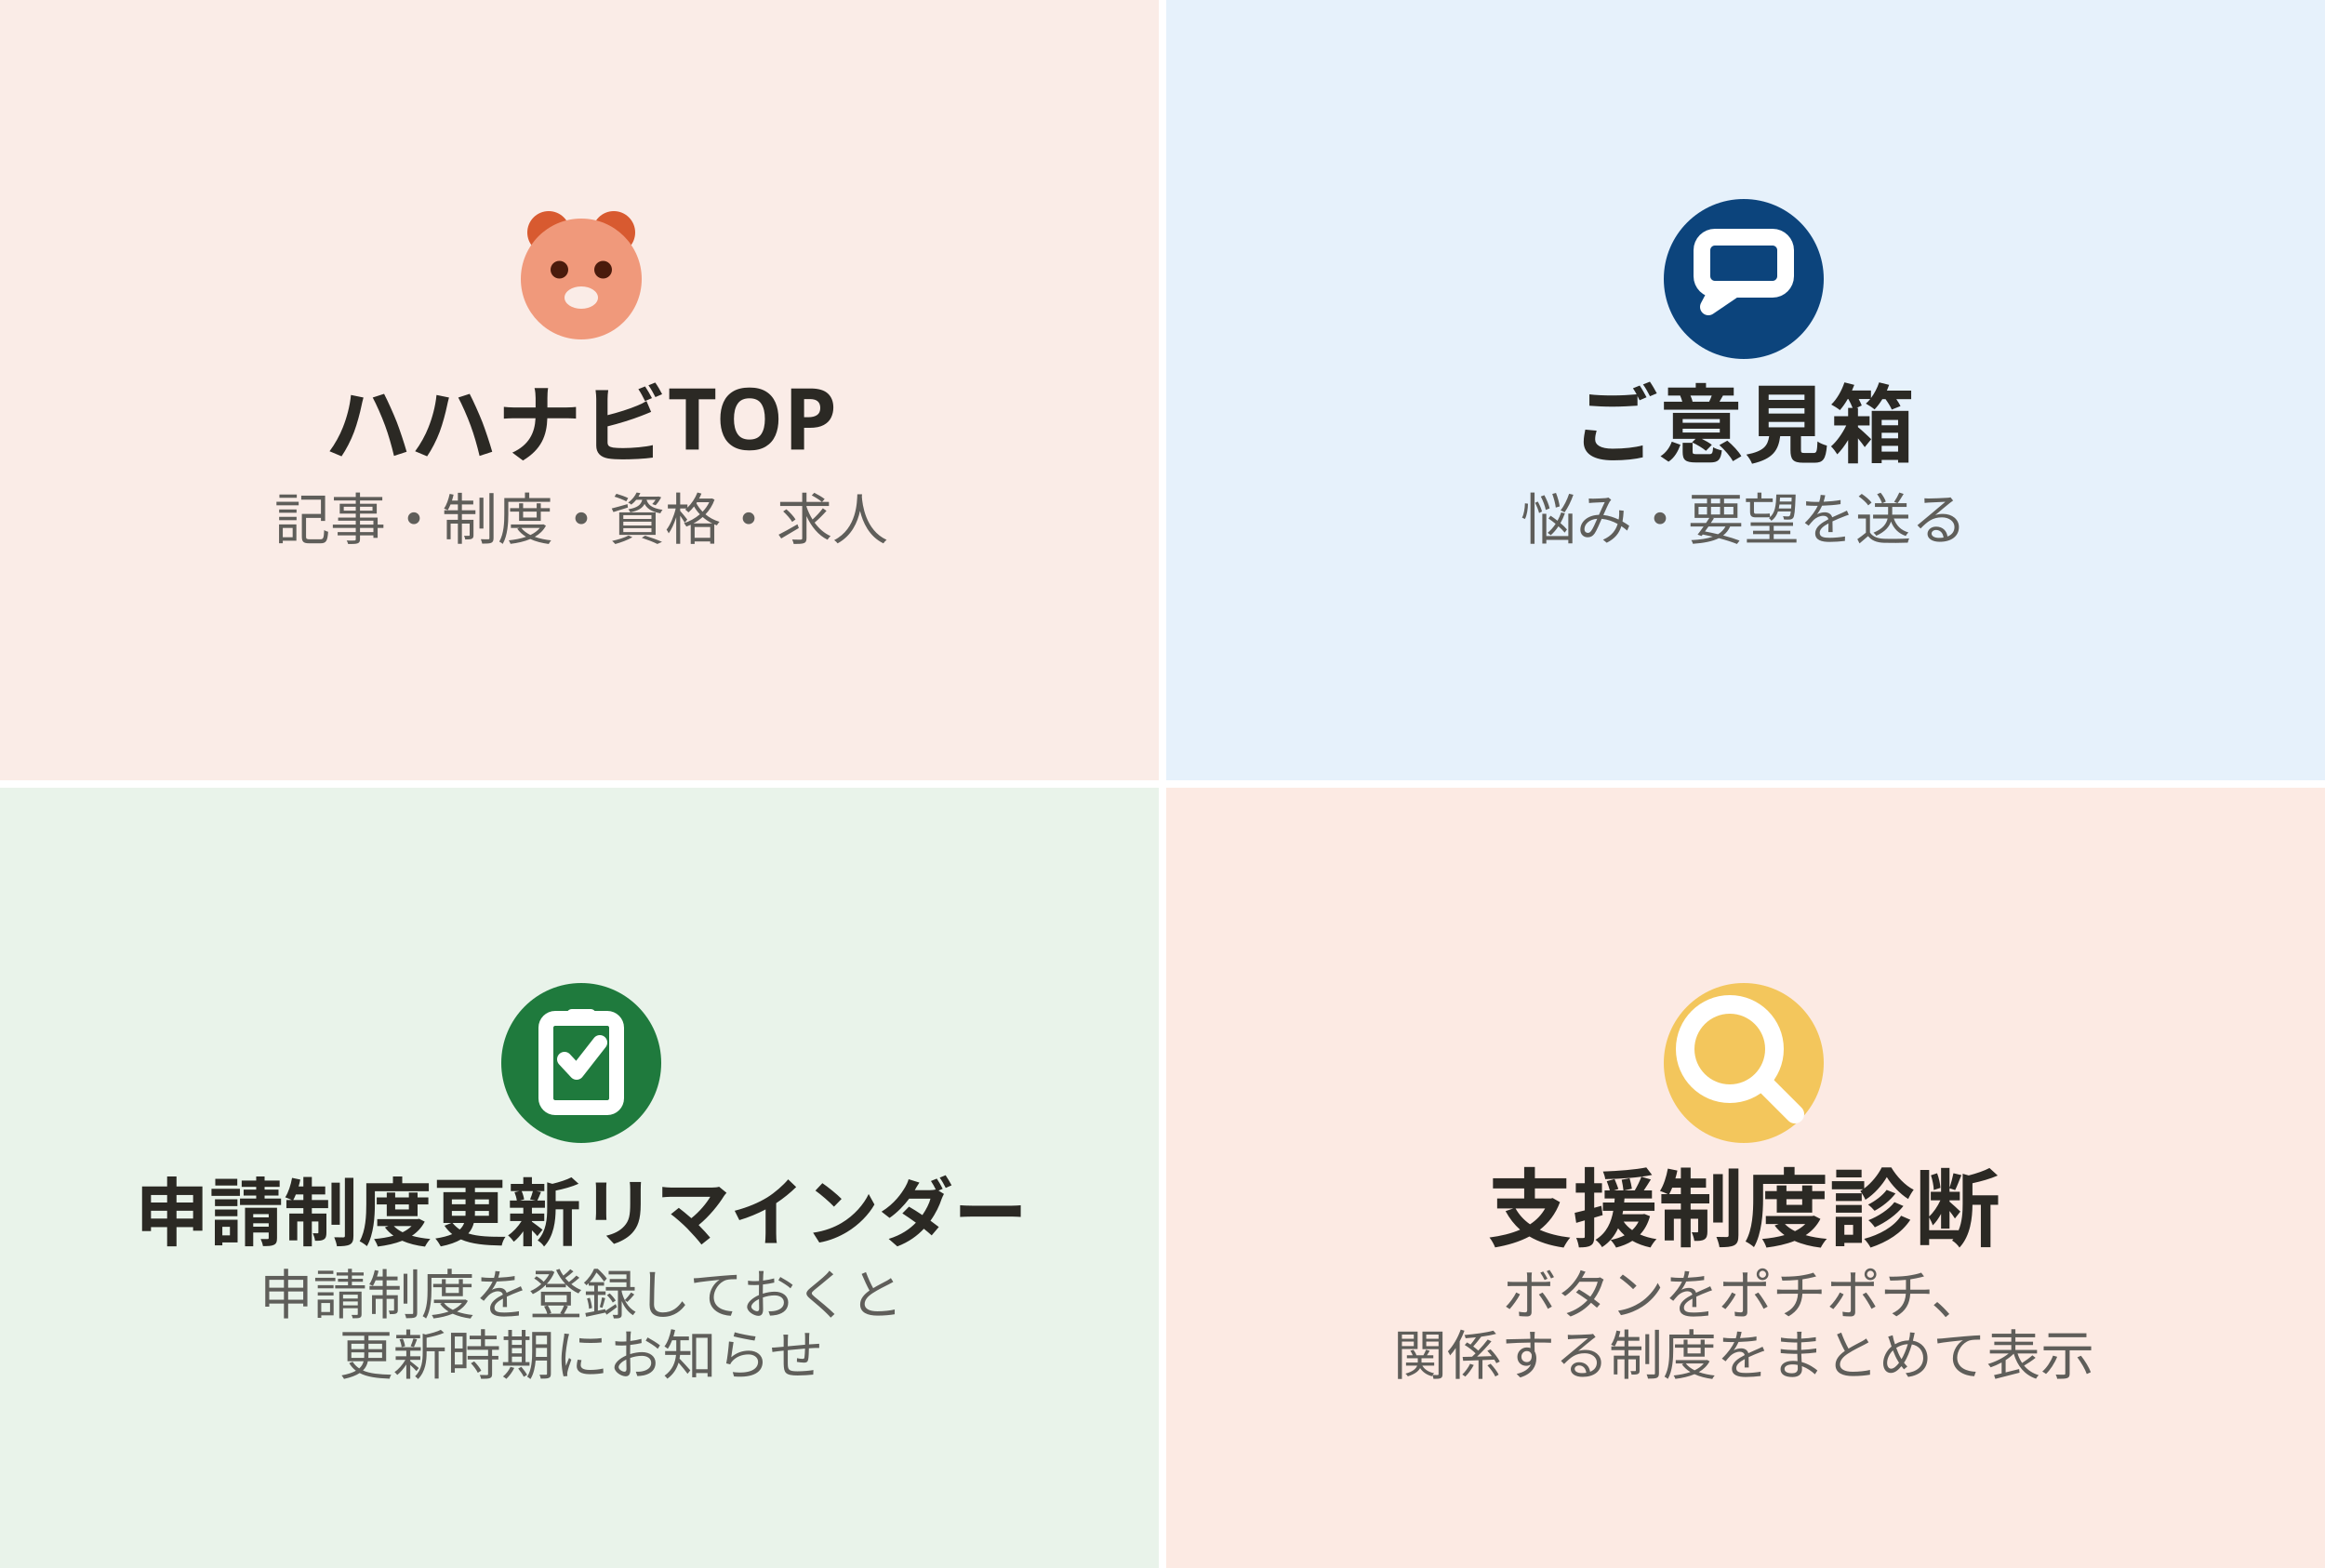
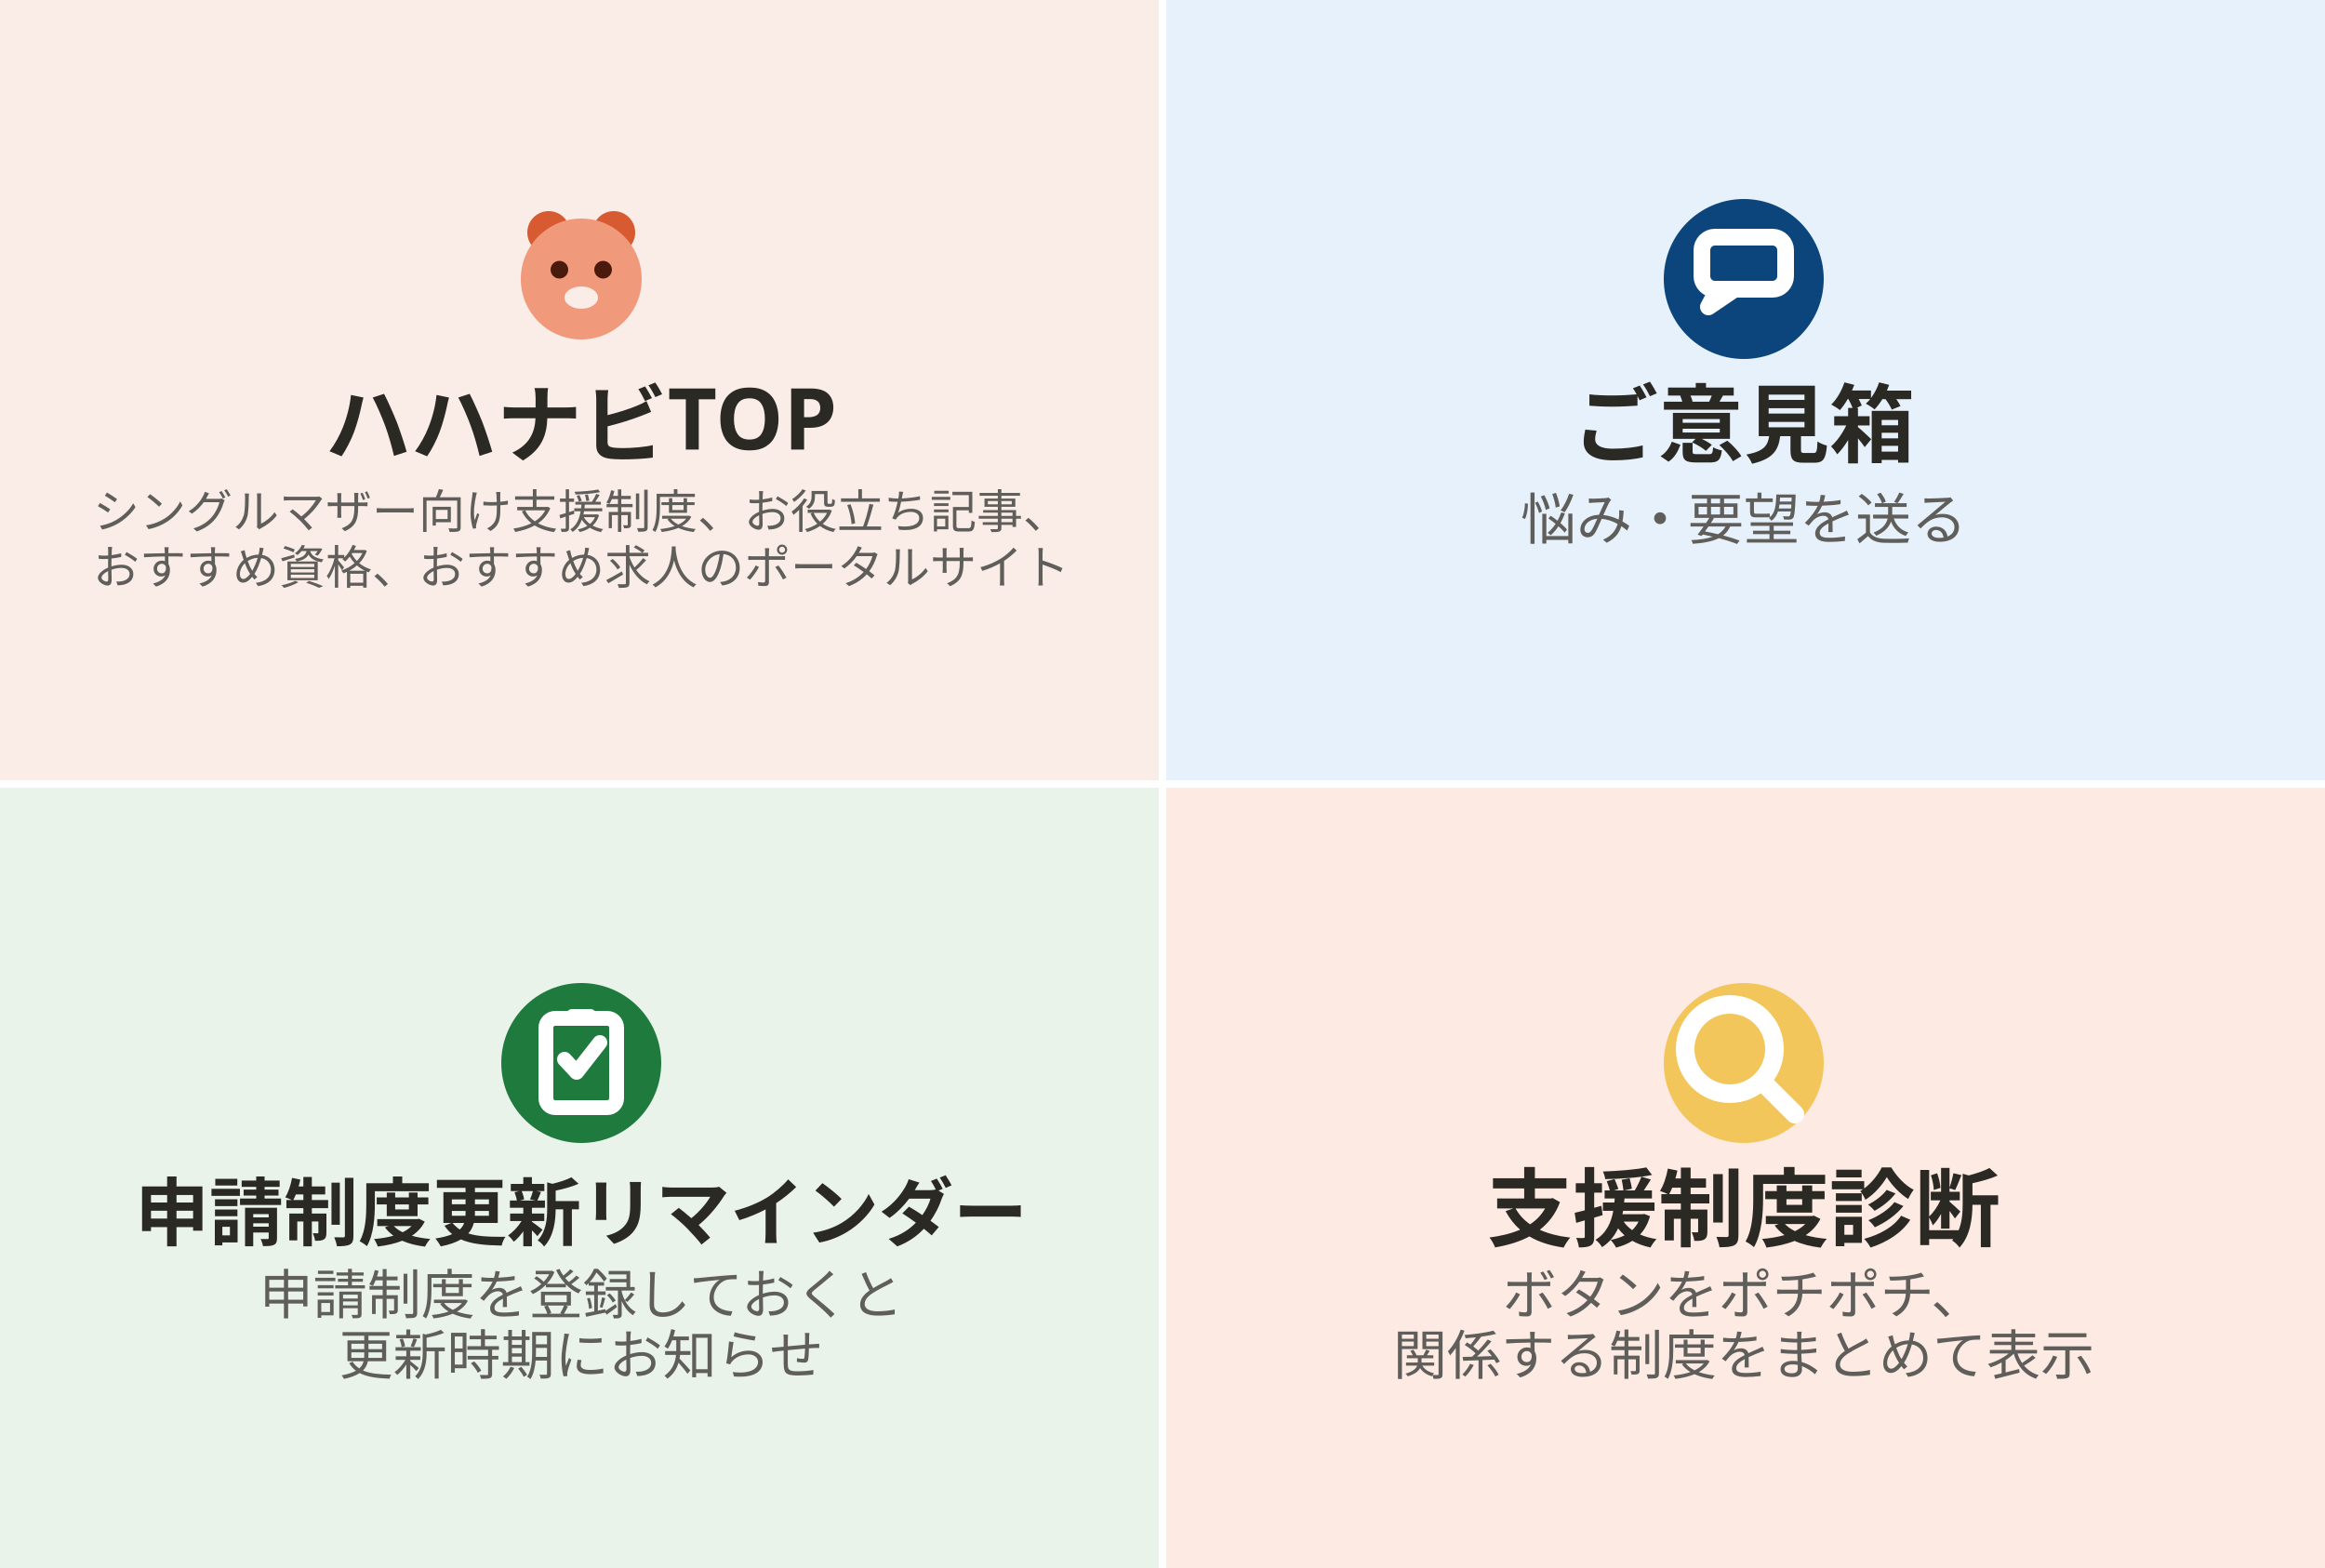
<svg xmlns="http://www.w3.org/2000/svg" width="2500" height="1686" viewBox="0 0 2500 1686">
  <rect width="2500" height="1686" fill="#FAF8F3" />
  <rect x="0" y="0" width="1250" height="843" fill="#FAECE7" />
  <rect x="1250" y="0" width="1250" height="843" fill="#E6F1FB" />
  <rect x="1250" y="843" width="1250" height="843" fill="#FCEAE3" />
  <rect x="0" y="843" width="1250" height="843" fill="#E9F3EA" />
  <rect x="1246" y="0" width="8" height="1686" fill="#FFFFFF" />
  <rect x="0" y="839" width="2500" height="8" fill="#FFFFFF" />
  <g transform="translate(625,300)">
    <circle cx="-35" cy="-50" r="23" fill="#D85A30" />
    <circle cx="35" cy="-50" r="23" fill="#D85A30" />
    <circle cx="0" cy="0" r="65" fill="#F0997B" />
    <circle cx="-23.5" cy="-10" r="9.5" fill="#4A1B0C" />
    <circle cx="23.5" cy="-10" r="9.5" fill="#4A1B0C" />
    <ellipse cx="0" cy="20" rx="18" ry="12" fill="#FAECE7" />
  </g>
  <text x="625" y="490" text-anchor="middle" font-family="Hiragino Sans, Noto Sans JP, sans-serif" font-size="92" font-weight="700" fill="#2B2924">ハハナビTOP</text>
-   <text x="625" y="580" text-anchor="middle" font-family="Hiragino Sans, Noto Sans JP, sans-serif" font-size="60" fill="#5F5E5A">記事・制度・資格・求人</text>
+   <text x="625" y="568" text-anchor="middle" font-family="Hiragino Sans, Noto Sans JP, sans-serif" font-size="50" fill="#5F5E5A">シングルマザー向け支援制度、お役立ち記事、</text>
+   <text x="625" y="628" text-anchor="middle" font-family="Hiragino Sans, Noto Sans JP, sans-serif" font-size="50" fill="#5F5E5A">おすすめ資格、おすすめ求人のポータルサイト</text>
  <circle cx="1875" cy="300" r="86" fill="#0C447C" />
  <g transform="translate(1875,290)" stroke="white" stroke-width="18" stroke-linecap="round" stroke-linejoin="round" fill="none">
    <rect x="-45" y="-35" width="90" height="56" rx="14" />
    <path d="M-28,21 L-38,40 L-10,21" />
  </g>
  <text x="1875" y="490" text-anchor="middle" font-family="Hiragino Sans, Noto Sans JP, sans-serif" font-size="92" font-weight="700" fill="#2B2924">ご意見箱</text>
  <text x="1875" y="580" text-anchor="middle" font-family="Hiragino Sans, Noto Sans JP, sans-serif" font-size="60" fill="#5F5E5A">悩み・要望を送る</text>
  <circle cx="1875" cy="1143" r="86" fill="#F3C65C" />
  <g transform="translate(1875,1143)" stroke="white" stroke-width="20" stroke-linecap="round" stroke-linejoin="round" fill="none">
    <circle cx="-15" cy="-15" r="48" />
    <path d="M22 22 L55 55" />
  </g>
  <text x="1875" y="1333" text-anchor="middle" font-family="Hiragino Sans, Noto Sans JP, sans-serif" font-size="92" font-weight="700" fill="#2B2924">支援制度診断</text>
  <text x="1875" y="1413" text-anchor="middle" font-family="Hiragino Sans, Noto Sans JP, sans-serif" font-size="58" fill="#5F5E5A">ボタンをポチポチ、</text>
  <text x="1875" y="1478" text-anchor="middle" font-family="Hiragino Sans, Noto Sans JP, sans-serif" font-size="58" fill="#5F5E5A">関係する制度をまとめて表示</text>
  <circle cx="625" cy="1143" r="86" fill="#1F7A3D" />
  <g transform="translate(625,1143)" stroke="white" stroke-width="16" stroke-linecap="round" stroke-linejoin="round" fill="none">
    <rect x="-38" y="-48" width="76" height="96" rx="10" />
    <rect x="-16" y="-58" width="32" height="16" rx="6" fill="white" stroke="none" />
    <path d="M-18 -4 L-5 10 L20 -22" />
  </g>
  <text x="625" y="1333" text-anchor="middle" font-family="Hiragino Sans, Noto Sans JP, sans-serif" font-size="80" font-weight="700" fill="#2B2924">申請制度更新リマインダー</text>
  <text x="625" y="1413" text-anchor="middle" font-family="Hiragino Sans, Noto Sans JP, sans-serif" font-size="58" fill="#5F5E5A">申請制度を登録しておくと</text>
  <text x="625" y="1478" text-anchor="middle" font-family="Hiragino Sans, Noto Sans JP, sans-serif" font-size="58" fill="#5F5E5A">更新時期にお知らせ</text>
</svg>
